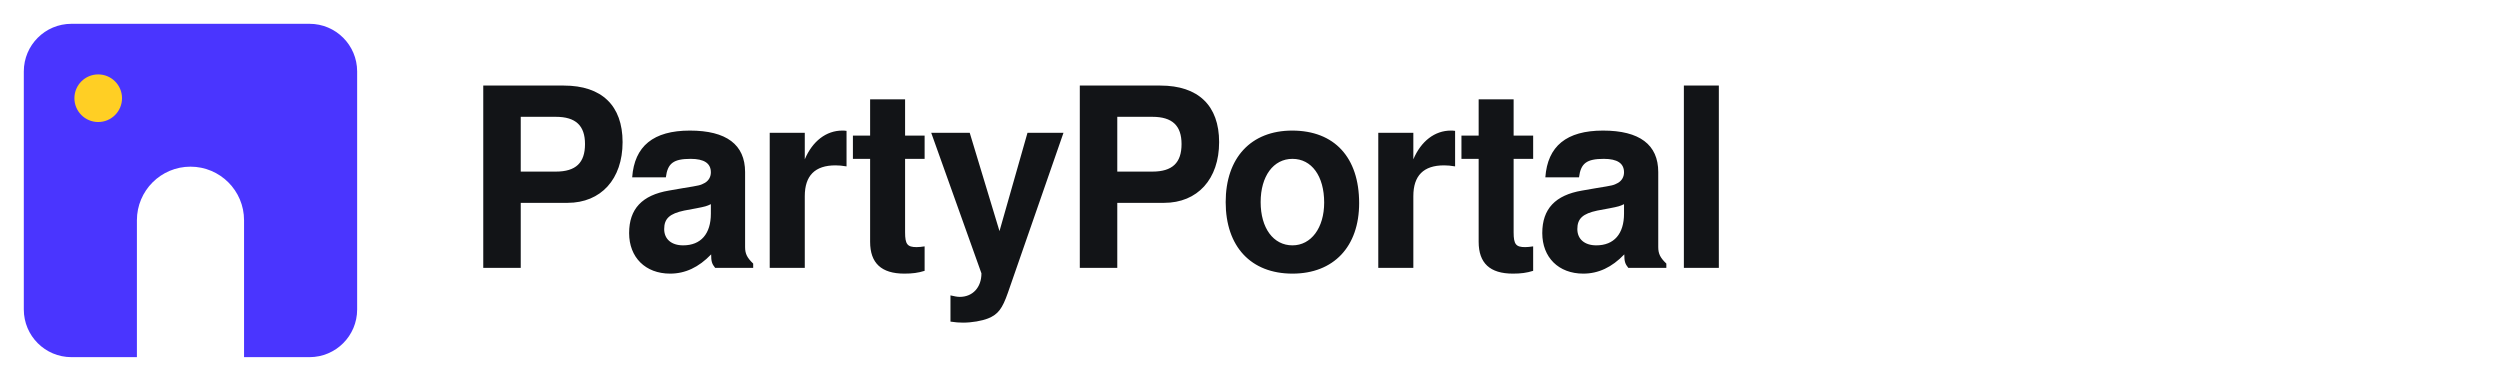
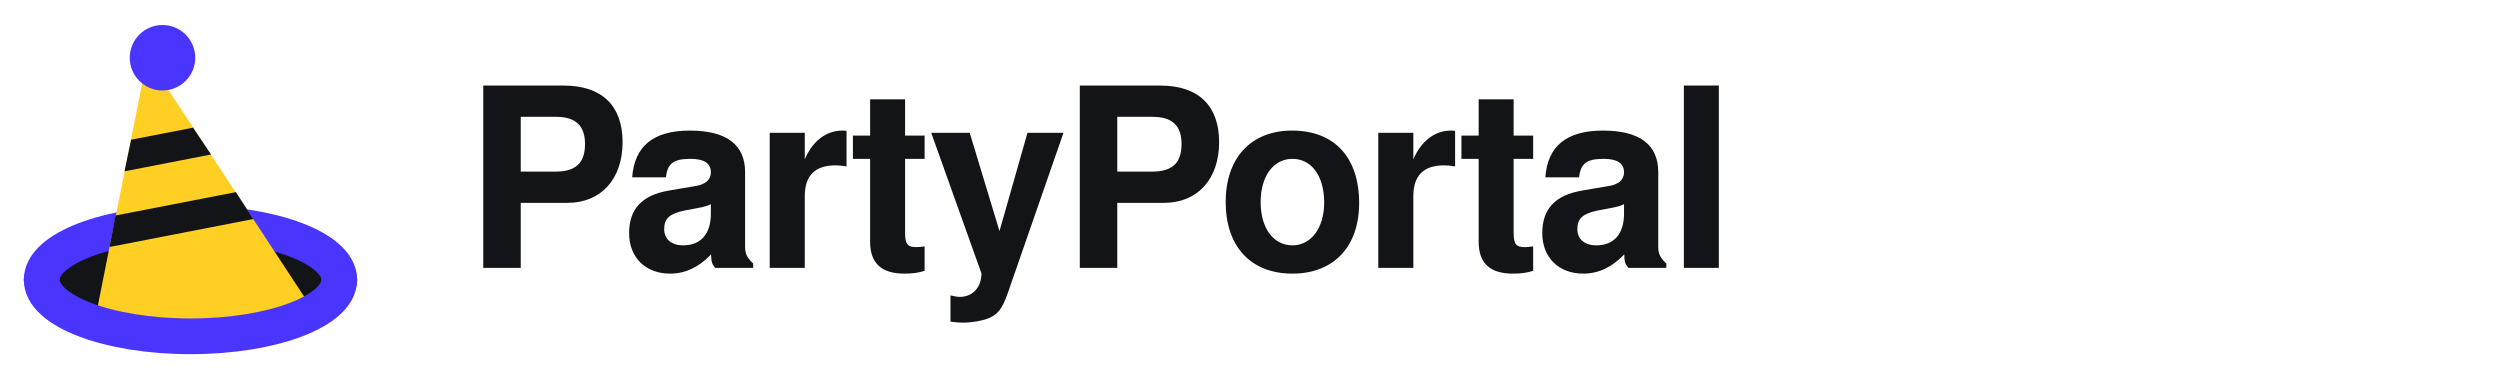
<svg xmlns="http://www.w3.org/2000/svg" viewBox="0 0 420 64" role="img" aria-label="PartyPortal">
-   <path fill="#4a35ff" fill-rule="evenodd" d="M12 4h40a8 8 0 0 1 8 8v40a8 8 0 0 1-8 8H12a8 8 0 0 1-8-8V12a8 8 0 0 1 8-8zM23 60V37a9 9 0 0 1 18 0v23z" />
-   <circle cx="16.5" cy="16.5" r="4" fill="#ffcf24" />
+   <clipPath id="pp-clip">
+     <path d="M0 0H64V47H57A25 9.5 0 0 1 7 47H0Z" />
+   </clipPath>
+   <ellipse cx="32" cy="47" rx="25" ry="9.5" fill="#121417" />
+   <path d="M7 47a25 9.5 0 0 1 50 0" fill="none" stroke="#4a35ff" stroke-width="6" stroke-linecap="round" />
+   <g clip-path="url(#pp-clip)">
+     <g transform="rotate(-11 32 47)">
+       <path d="M32 9 52.9 60H11.1Z" fill="#ffcf24" />
+       <path d="M26.7 22h10.6l2.1 5H24.6Z" fill="#121417" />
+       <path d="M21.7 34h20.6l2 5H19.7Z" fill="#121417" />
+     </g>
+   </g>
+   <circle cx="27.3" cy="9.7" r="5.5" fill="#4a35ff" />
+   <path d="M7 47a25 9.5 0 0 0 50 0" fill="none" stroke="#4a35ff" stroke-width="6" stroke-linecap="round" />
  <text x="78" y="45" font-family="'Bricolage Grotesque', 'Helvetica Neue', Helvetica, Arial, sans-serif" font-size="42" font-weight="800" letter-spacing="-1.2" fill="#121417">PartyPortal</text>
</svg>
